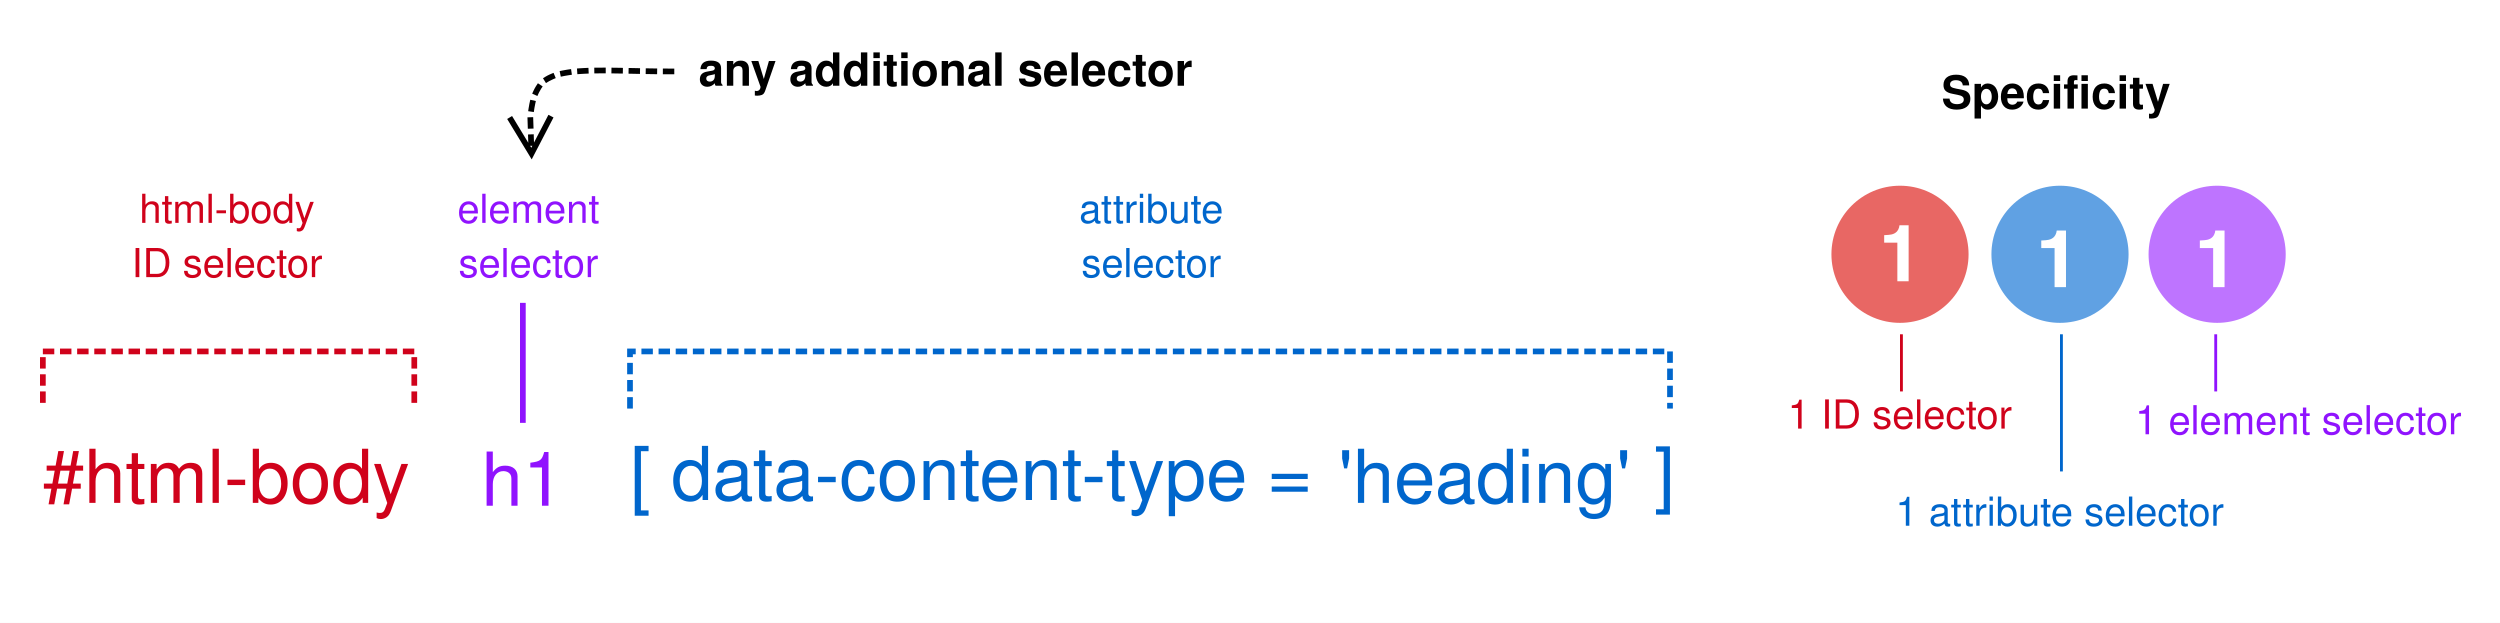
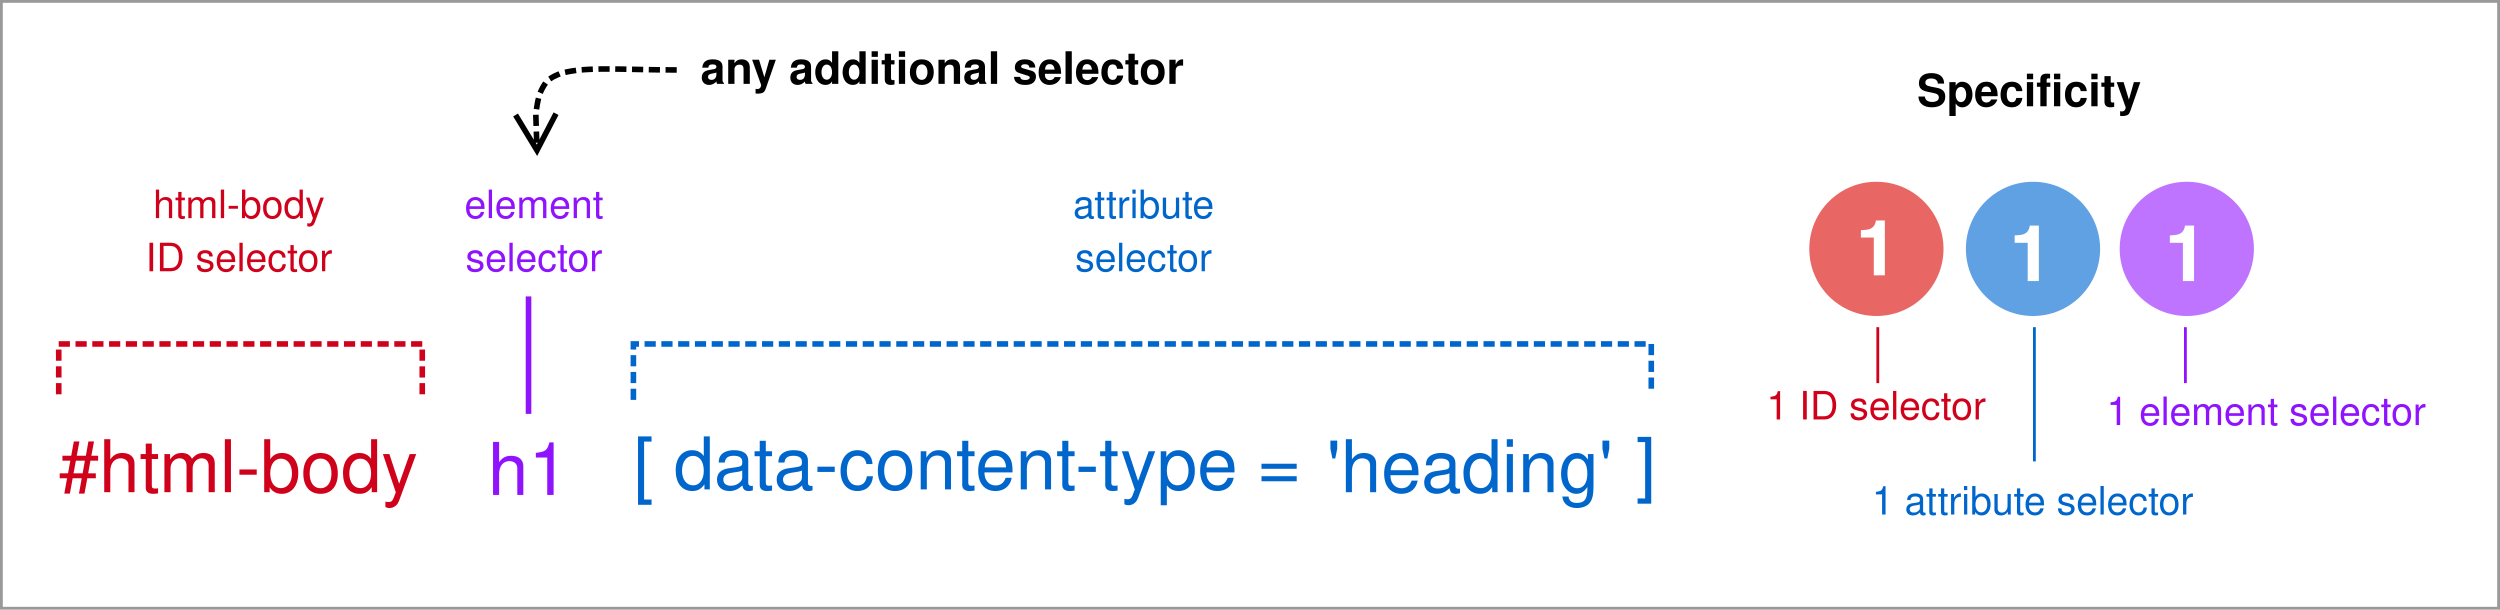
- <svg xmlns="http://www.w3.org/2000/svg" width="875" height="218" viewBox="0 0 875 218">
+ <svg xmlns="http://www.w3.org/2000/svg" width="894" height="218" viewBox="0 0 894 218">
  <g fill="none" fill-rule="evenodd">
-     <rect width="875" height="218" fill="#FFF" />
+     <rect width="894" height="218" fill="#FFF" />
    <text fill="#D0021B" font-family="Helvetica" font-size="26">
-       <tspan x="15" y="176">#html-body</tspan>
+       <tspan x="21" y="176">#html-body</tspan>
    </text>
    <text fill="#06C" font-family="Helvetica" font-size="26">
-       <tspan x="220.5" y="175">[ data-content-type =</tspan>
+       <tspan x="226.5" y="175">[ data-content-type =</tspan>
    </text>
    <text fill="#06C" font-family="Helvetica" font-size="26">
-       <tspan x="468.5" y="176">'heading'</tspan>
+       <tspan x="474.5" y="176">'heading'</tspan>
    </text>
-     <path stroke="#D0021B" stroke-dasharray="2 4" stroke-linecap="square" stroke-width="2" d="M15,140 L15,123 L145,123 L145,140" />
-     <path stroke="#06C" stroke-dasharray="2 4" stroke-linecap="square" stroke-width="2" d="M220.5,142 L220.5,123 L584.5,123 L584.5,142" />
+     <path stroke="#D0021B" stroke-dasharray="2 4" stroke-linecap="square" stroke-width="2" d="M21,140 L21,123 L151,123 L151,140" />
+     <path stroke="#06C" stroke-dasharray="2 4" stroke-linecap="square" stroke-width="2" d="M226.5,142 L226.5,123 L590.5,123 L590.5,142" />
    <text fill="#D0021B" font-family="Helvetica" font-size="14">
-       <tspan x="48.766" y="78">html-body</tspan>
-       <tspan x="46.045" y="97">ID selector </tspan>
+       <tspan x="54.766" y="78">html-body</tspan>
+       <tspan x="52.045" y="97">ID selector </tspan>
    </text>
    <text fill="#9013FE" font-family="Helvetica" font-size="14">
-       <tspan x="160.097" y="78">element</tspan>
-       <tspan x="160.49" y="97">selector </tspan>
+       <tspan x="166.097" y="78">element</tspan>
+       <tspan x="166.49" y="97">selector </tspan>
    </text>
    <text fill="#06C" font-family="Helvetica" font-size="14">
-       <tspan x="377.707" y="78">attribute</tspan>
-       <tspan x="378.49" y="97">selector </tspan>
+       <tspan x="383.707" y="78">attribute</tspan>
+       <tspan x="384.49" y="97">selector </tspan>
    </text>
    <text fill="#000" font-family="Helvetica-Bold, Helvetica" font-size="16" font-weight="bold">
-       <tspan x="244.5" y="30">any additional selector </tspan>
+       <tspan x="250.5" y="30">any additional selector </tspan>
    </text>
    <text fill="#000" font-family="Helvetica-Bold, Helvetica" font-size="16" font-weight="bold">
-       <tspan x="679.5" y="38">Specificity</tspan>
+       <tspan x="685.5" y="38">Specificity</tspan>
    </text>
-     <g transform="translate(641 65)">
+     <g transform="translate(647 65)">
      <circle cx="24" cy="24" r="24" fill="#E86764" />
      <path fill="#FFF" fill-rule="nonzero" d="M18.462,19.931 L18.462,17.308 C19.678,17.254 20.53,17.172 21.017,17.064 C21.792,16.893 22.423,16.55 22.91,16.037 C23.244,15.685 23.496,15.216 23.667,14.63 C23.767,14.279 23.816,14.017 23.816,13.846 L27.021,13.846 L27.021,33.453 L23.072,33.453 L23.072,19.931 L18.462,19.931 Z" />
    </g>
-     <circle cx="24" cy="24" r="24" fill="#60A1E3" transform="translate(697 65)" />
-     <circle cx="24" cy="24" r="24" fill="#BE74FF" transform="translate(752 65)" />
+     <circle cx="24" cy="24" r="24" fill="#60A1E3" transform="translate(703 65)" />
+     <circle cx="24" cy="24" r="24" fill="#BE74FF" transform="translate(758 65)" />
    <text fill="#D0021B" font-family="Helvetica" font-size="14">
-       <tspan x="625.707" y="150">1 ID selector </tspan>
+       <tspan x="631.707" y="150">1 ID selector </tspan>
    </text>
    <text fill="#06C" font-family="Helvetica" font-size="14">
-       <tspan x="663.414" y="184">1 attribute selector</tspan>
+       <tspan x="669.414" y="184">1 attribute selector</tspan>
    </text>
-     <line x1="665.5" x2="665.5" y1="117.5" y2="136.5" stroke="#D0021B" stroke-linecap="square" />
-     <line x1="775.5" x2="775.5" y1="117.5" y2="136.5" stroke="#9013FE" stroke-linecap="square" />
-     <line x1="183" x2="183" y1="107" y2="147" stroke="#9013FE" stroke-linecap="square" stroke-width="2" />
-     <line x1="721.5" x2="721.5" y1="117.5" y2="164.5" stroke="#06C" stroke-linecap="square" />
-     <polygon fill="#06C" fill-rule="nonzero" points="584.472 180.116 584.472 156.224 579.597 156.224 579.597 158.09 582.301 158.09 582.301 178.25 579.597 178.25 579.597 180.116" />
+     <line x1="671.5" x2="671.5" y1="117.5" y2="136.5" stroke="#D0021B" stroke-linecap="square" />
+     <line x1="781.5" x2="781.5" y1="117.5" y2="136.5" stroke="#9013FE" stroke-linecap="square" />
+     <line x1="189" x2="189" y1="107" y2="147" stroke="#9013FE" stroke-linecap="square" stroke-width="2" />
+     <line x1="727.5" x2="727.5" y1="117.5" y2="164.5" stroke="#06C" stroke-linecap="square" />
+     <polygon fill="#06C" fill-rule="nonzero" points="590.472 180.116 590.472 156.224 585.597 156.224 585.597 158.09 588.301 158.09 588.301 178.25 585.597 178.25 585.597 180.116" />
    <text fill="#9013FE" fill-rule="nonzero" font-family="Helvetica" font-size="26">
-       <tspan x="168.5" y="177">h1</tspan>
+       <tspan x="174.5" y="177">h1</tspan>
    </text>
-     <path fill="#FFF" fill-rule="nonzero" d="M723.096 100.5L723.096 80.676 719.855 80.676C719.855 80.849 719.805 81.113 719.705 81.469 719.532 82.061 719.277 82.535 718.939 82.891 718.447 83.41 717.809 83.757 717.025 83.93 716.533 84.039 715.672 84.121 714.441 84.176L714.441 84.176 714.441 86.828 719.104 86.828 719.104 100.5 723.096 100.5zM778.596 100.5L778.596 80.676 775.355 80.676C775.355 80.849 775.305 81.113 775.205 81.469 775.032 82.061 774.777 82.535 774.439 82.891 773.947 83.41 773.309 83.757 772.525 83.93 772.033 84.039 771.172 84.121 769.941 84.176L769.941 84.176 769.941 86.828 774.604 86.828 774.604 100.5 778.596 100.5z" />
+     <path fill="#FFF" fill-rule="nonzero" d="M729.096 100.5L729.096 80.676 725.855 80.676C725.855 80.849 725.805 81.113 725.705 81.469 725.532 82.061 725.277 82.535 724.939 82.891 724.447 83.41 723.809 83.757 723.025 83.93 722.533 84.039 721.672 84.121 720.441 84.176L720.441 84.176 720.441 86.828 725.104 86.828 725.104 100.5 729.096 100.5zM784.596 100.5L784.596 80.676 781.355 80.676C781.355 80.849 781.305 81.113 781.205 81.469 781.032 82.061 780.777 82.535 780.439 82.891 779.947 83.41 779.309 83.757 778.525 83.93 778.033 84.039 777.172 84.121 775.941 84.176L775.941 84.176 775.941 86.828 780.604 86.828 780.604 100.5 784.596 100.5z" />
    <text fill="#9013FE" font-family="Helvetica" font-size="14">
-       <tspan x="747.304" y="152">1 element selector</tspan>
+       <tspan x="753.304" y="152">1 element selector</tspan>
    </text>
-     <path fill="#000" fill-rule="nonzero" d="M191.951,40.186 L193.725,41.108 L193.264,41.996 L186.912,54.211 L186.092,55.788 L185.17,54.268 L178.029,42.496 L177.51,41.641 L179.22,40.604 L179.739,41.459 L184.899,49.966 L184.837,48.063 L184.804,47.064 L186.803,46.998 L186.836,47.998 L186.898,49.901 L191.49,41.073 L191.951,40.186 Z M186.318,51.016 L185.551,51.041 L185.957,51.71 L186.318,51.016 Z M186.606,41.002 L186.639,42.001 L186.705,44 L186.738,44.999 L184.739,45.065 L184.706,44.066 L184.64,42.067 L184.607,41.067 L186.606,41.002 Z M185.595,34.918 L187.548,35.348 L187.333,36.325 C187.234,36.776 187.144,37.245 187.063,37.732 L186.986,38.224 L186.839,39.213 L184.86,38.919 L185.008,37.929 C185.087,37.398 185.176,36.884 185.276,36.386 L185.38,35.894 L185.595,34.918 Z M188.263,29.138 L189.933,30.238 L189.383,31.073 C189.126,31.463 188.887,31.886 188.664,32.342 L188.5,32.691 L188.088,33.602 L186.266,32.777 L186.678,31.866 C186.926,31.318 187.196,30.805 187.489,30.326 L187.713,29.973 L188.263,29.138 Z M193.741,25.496 L194.511,27.342 L193.589,27.727 C193.107,27.928 192.66,28.145 192.246,28.38 L191.943,28.56 L191.091,29.083 L190.044,27.379 L190.896,26.855 C191.365,26.567 191.869,26.302 192.408,26.059 L192.818,25.881 L193.741,25.496 Z M199.87,24.182 L200.159,26.161 L199.17,26.306 C198.665,26.38 198.181,26.461 197.715,26.549 L197.257,26.64 L196.277,26.842 L195.873,24.883 L196.853,24.681 C197.335,24.582 197.835,24.49 198.354,24.407 L198.88,24.327 L199.87,24.182 Z M232.004,23.99 L233.004,23.995 L234.008,23.999 L234.008,23.999 L235,24 L236,24 L236,26 L235,26 L234.003,25.999 L234.003,25.999 L232.994,25.995 L231.994,25.99 L232.004,23.99 Z M226.016,23.91 L227.015,23.927 C227.474,23.934 227.921,23.941 228.36,23.948 L229.013,23.957 L230.013,23.97 L229.986,25.97 L228.986,25.957 C228.553,25.951 228.113,25.944 227.664,25.937 L226.982,25.926 L225.982,25.91 L226.016,23.91 Z M205.955,23.745 L206.045,25.743 L205.046,25.788 C204.589,25.808 204.145,25.832 203.713,25.858 L203.074,25.899 L202.077,25.969 L201.938,23.974 L202.935,23.904 C203.367,23.874 203.81,23.847 204.265,23.823 L204.956,23.79 L205.955,23.745 Z M220.023,23.79 L221.023,23.811 C221.633,23.823 221.633,23.823 222.249,23.836 C222.579,23.843 222.626,23.844 222.877,23.849 L223.022,23.852 L224.022,23.872 L223.982,25.872 L222.982,25.851 C222.594,25.844 222.594,25.844 222.208,25.836 C221.66,25.824 221.599,25.823 221.164,25.814 L220.982,25.81 L219.982,25.79 L220.023,23.79 Z M214.017,23.688 L215.017,23.701 C215.49,23.708 215.981,23.715 216.496,23.724 L217.021,23.733 L218.021,23.75 L217.986,25.75 L216.986,25.733 C216.454,25.723 215.951,25.715 215.467,25.708 L214.99,25.701 L213.99,25.688 L214.017,23.688 Z M212.003,23.671 L212.004,25.671 L211.004,25.672 C210.543,25.672 210.096,25.674 209.66,25.677 L209.015,25.683 L208.015,25.694 L207.992,23.694 L208.992,23.683 C209.422,23.678 209.862,23.675 210.315,23.673 L211.003,23.672 L212.003,23.671 Z" />
+     <path fill="#000" fill-rule="nonzero" d="M197.951,40.186 L199.725,41.108 L199.264,41.996 L192.912,54.211 L192.092,55.788 L191.17,54.268 L184.029,42.496 L183.51,41.641 L185.22,40.604 L185.739,41.459 L190.899,49.966 L190.837,48.063 L190.804,47.064 L192.803,46.998 L192.836,47.998 L192.898,49.901 L197.49,41.073 L197.951,40.186 Z M192.318,51.016 L191.551,51.041 L191.957,51.71 L192.318,51.016 Z M192.606,41.002 L192.639,42.001 L192.705,44 L192.738,44.999 L190.739,45.065 L190.706,44.066 L190.64,42.067 L190.607,41.067 L192.606,41.002 Z M191.595,34.918 L193.548,35.348 L193.333,36.325 C193.234,36.776 193.144,37.245 193.063,37.732 L192.986,38.224 L192.839,39.213 L190.86,38.919 L191.008,37.929 C191.087,37.398 191.176,36.884 191.276,36.386 L191.38,35.894 L191.595,34.918 Z M194.263,29.138 L195.933,30.238 L195.383,31.073 C195.126,31.463 194.887,31.886 194.664,32.342 L194.5,32.691 L194.088,33.602 L192.266,32.777 L192.678,31.866 C192.926,31.318 193.196,30.805 193.489,30.326 L193.713,29.973 L194.263,29.138 Z M199.741,25.496 L200.511,27.342 L199.589,27.727 C199.107,27.928 198.66,28.145 198.246,28.38 L197.943,28.56 L197.091,29.083 L196.044,27.379 L196.896,26.855 C197.365,26.567 197.869,26.302 198.408,26.059 L198.818,25.881 L199.741,25.496 Z M205.87,24.182 L206.159,26.161 L205.17,26.306 C204.665,26.38 204.181,26.461 203.715,26.549 L203.257,26.64 L202.277,26.842 L201.873,24.883 L202.853,24.681 C203.335,24.582 203.835,24.49 204.354,24.407 L204.88,24.327 L205.87,24.182 Z M238.004,23.99 L239.004,23.995 L240.008,23.999 L240.008,23.999 L241,24 L242,24 L242,26 L241,26 L240.003,25.999 L240.003,25.999 L238.994,25.995 L237.994,25.99 L238.004,23.99 Z M232.016,23.91 L233.015,23.927 C233.474,23.934 233.921,23.941 234.36,23.948 L235.013,23.957 L236.013,23.97 L235.986,25.97 L234.986,25.957 C234.553,25.951 234.113,25.944 233.664,25.937 L232.982,25.926 L231.982,25.91 L232.016,23.91 Z M211.955,23.745 L212.045,25.743 L211.046,25.788 C210.589,25.808 210.145,25.832 209.713,25.858 L209.074,25.899 L208.077,25.969 L207.938,23.974 L208.935,23.904 C209.367,23.874 209.81,23.847 210.265,23.823 L210.956,23.79 L211.955,23.745 Z M226.023,23.79 L227.023,23.811 C227.633,23.823 227.633,23.823 228.249,23.836 C228.579,23.843 228.626,23.844 228.877,23.849 L229.022,23.852 L230.022,23.872 L229.982,25.872 L228.982,25.851 C228.594,25.844 228.594,25.844 228.208,25.836 C227.66,25.824 227.599,25.823 227.164,25.814 L226.982,25.81 L225.982,25.79 L226.023,23.79 Z M220.017,23.688 L221.017,23.701 C221.49,23.708 221.981,23.715 222.496,23.724 L223.021,23.733 L224.021,23.75 L223.986,25.75 L222.986,25.733 C222.454,25.723 221.951,25.715 221.467,25.708 L220.99,25.701 L219.99,25.688 L220.017,23.688 Z M218.003,23.671 L218.004,25.671 L217.004,25.672 C216.543,25.672 216.096,25.674 215.66,25.677 L215.015,25.683 L214.015,25.694 L213.992,23.694 L214.992,23.683 C215.422,23.678 215.862,23.675 216.315,23.673 L217.003,23.672 L218.003,23.671 Z" />
+     <rect width="893" height="217" x=".5" y=".5" stroke="#999" />
  </g>
</svg>
